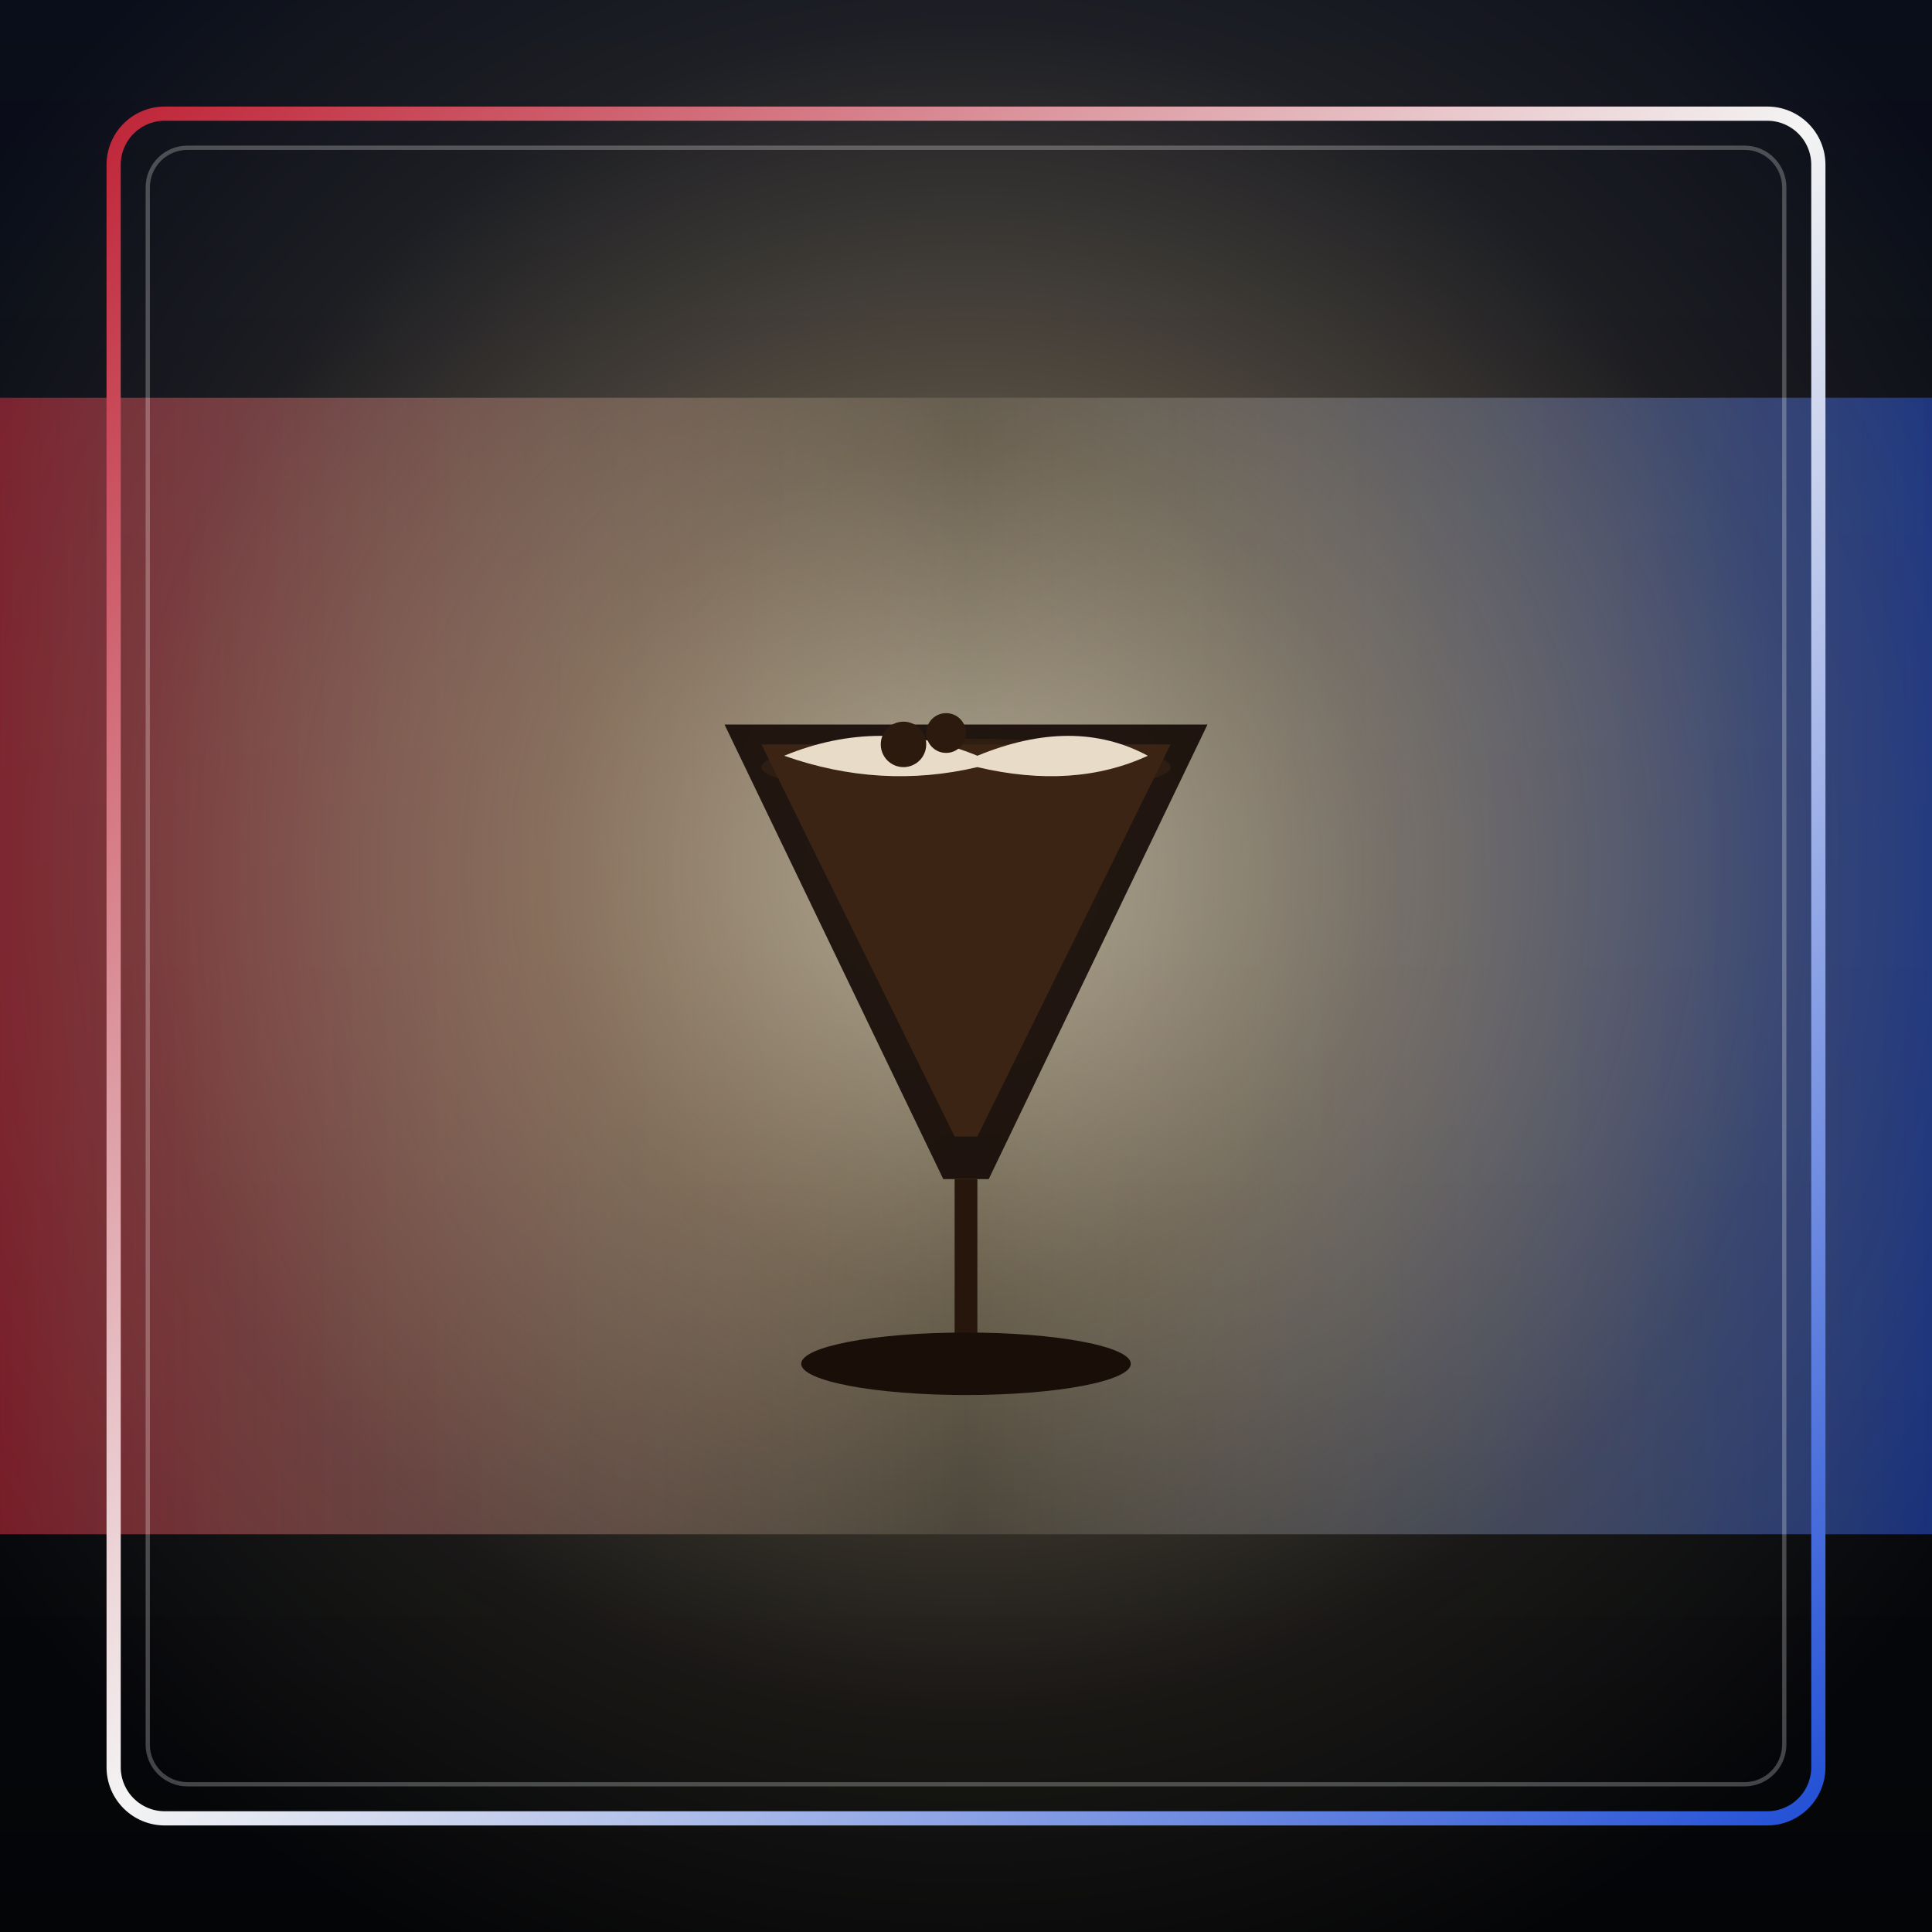
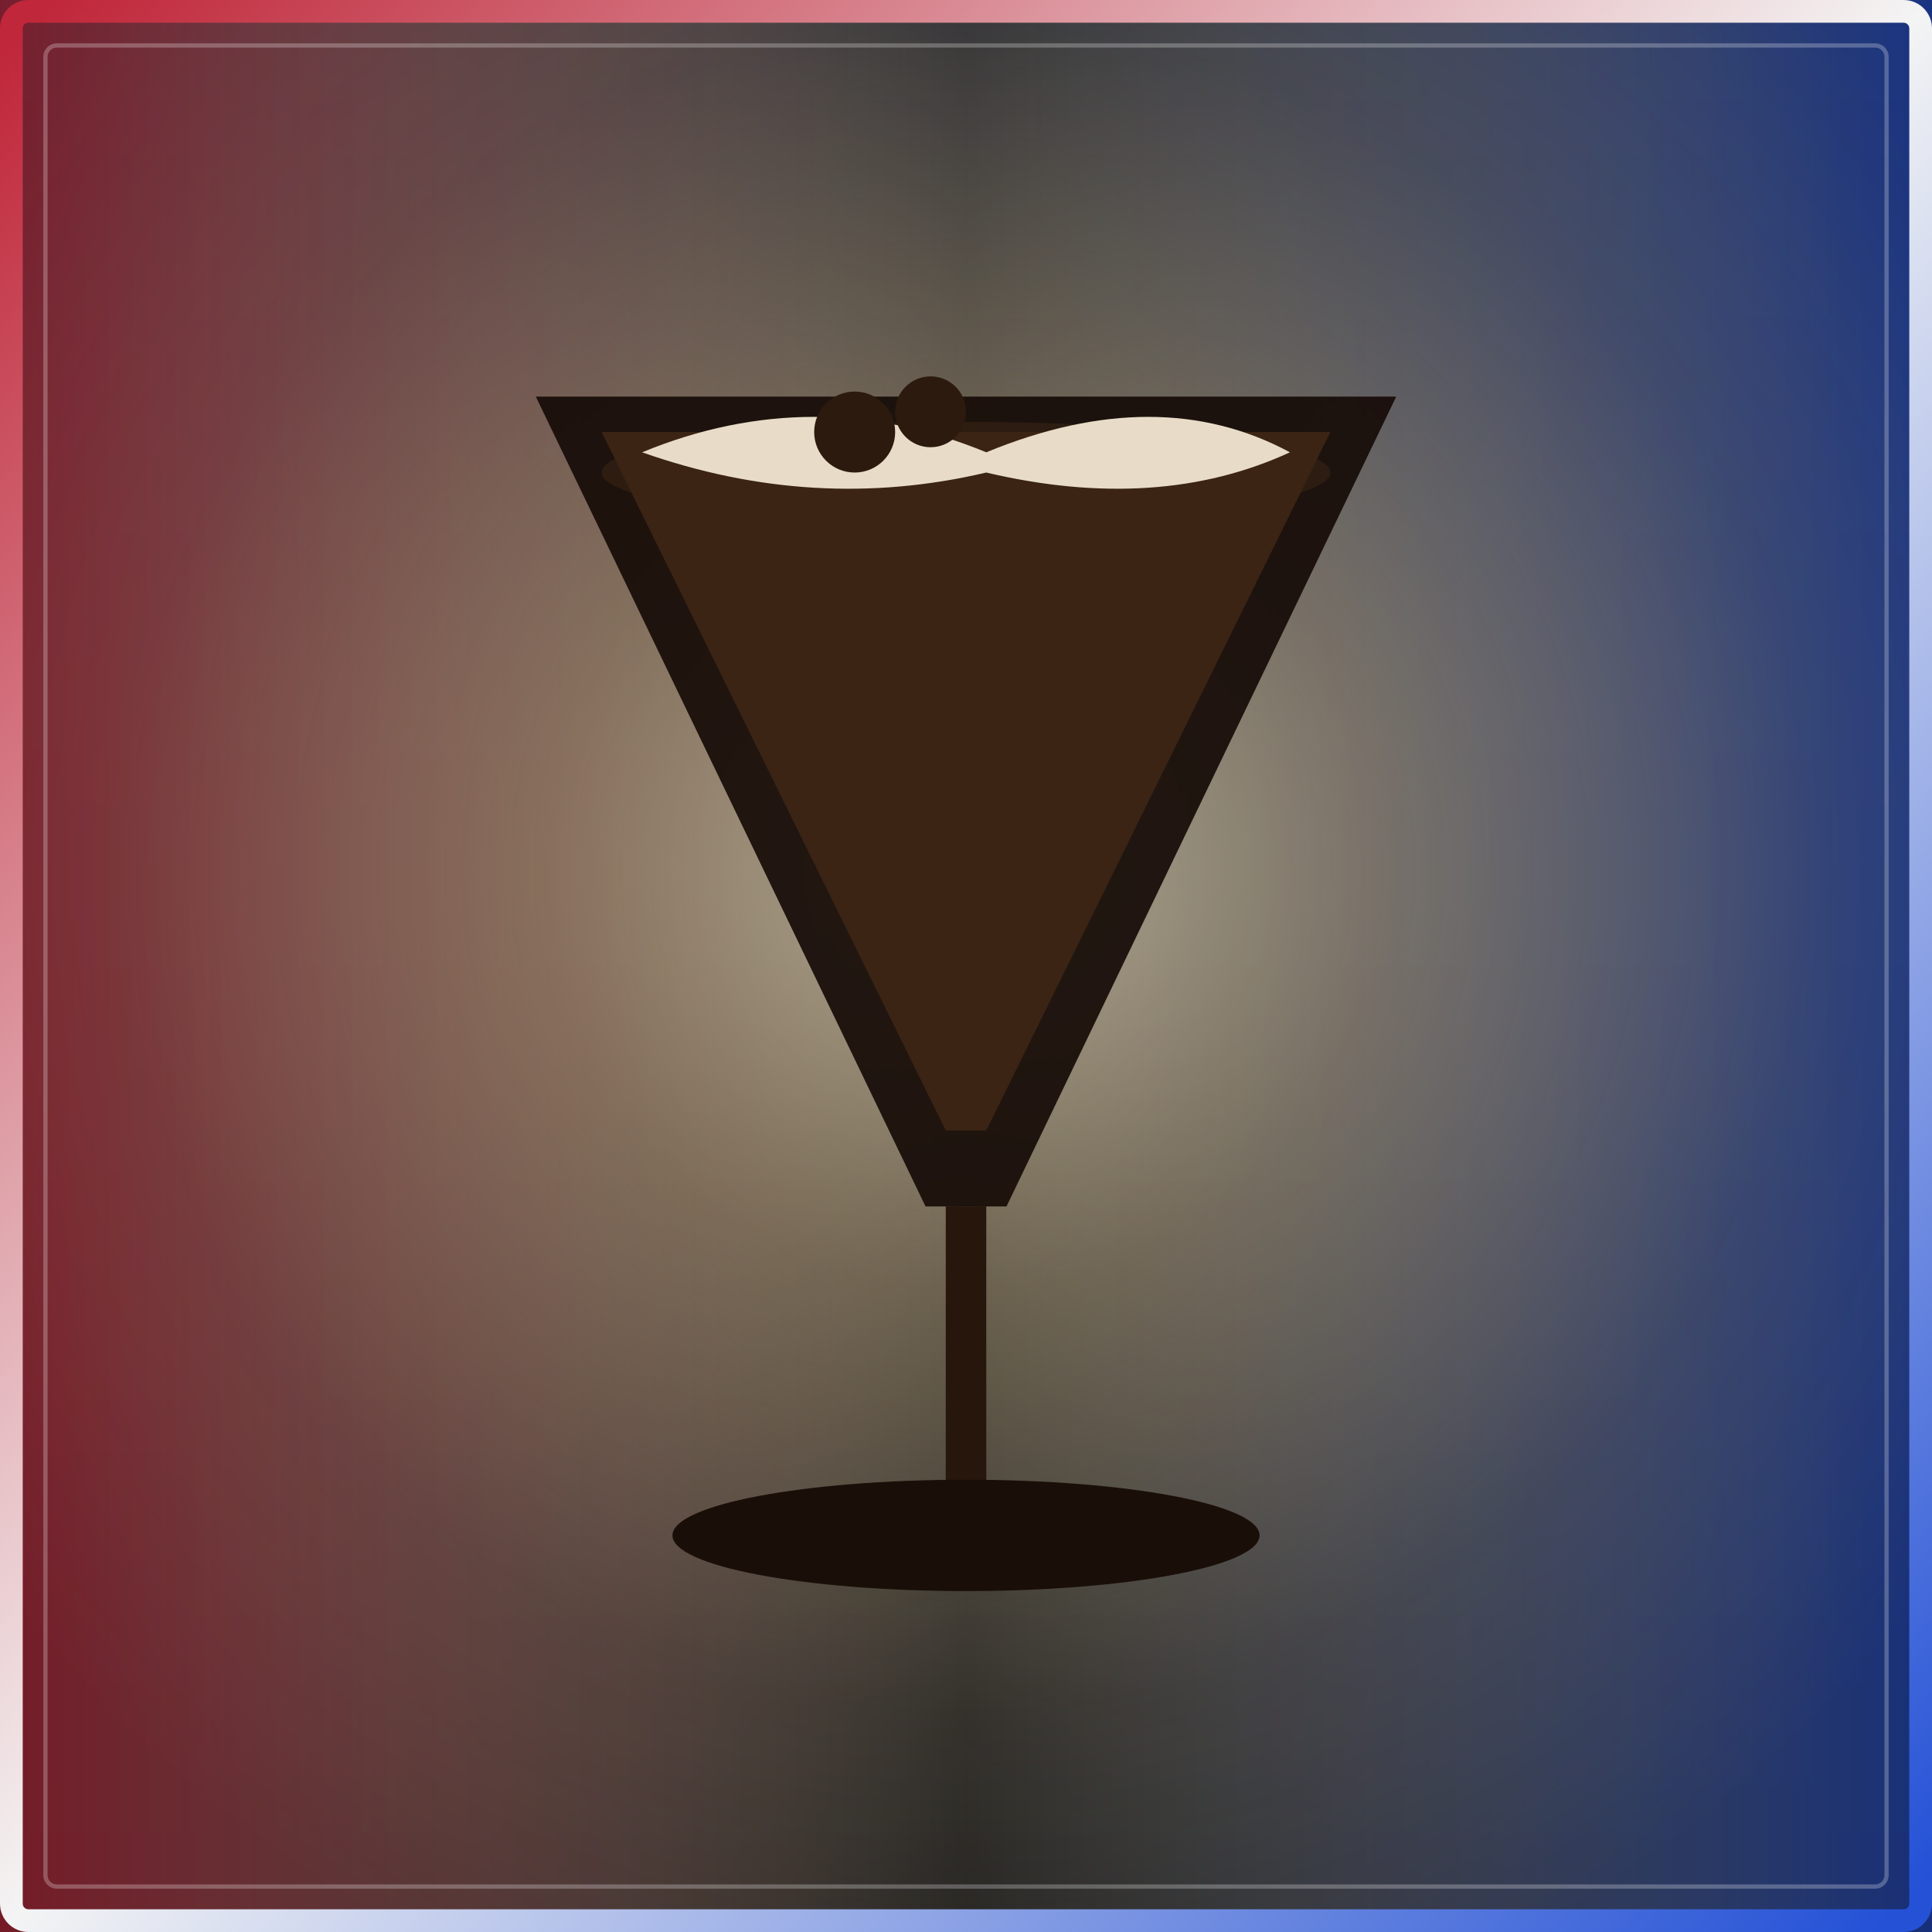
<svg xmlns="http://www.w3.org/2000/svg" width="100%" height="100%" viewBox="0 0 680 680" role="img">
  <defs>
    <linearGradient id="bgGrad" x1="0" y1="0" x2="0" y2="1">
      <stop offset="0" stop-color="#0a0e1a" />
      <stop offset="1" stop-color="#040507" />
    </linearGradient>
    <linearGradient id="patrioticBand" x1="0" y1="0" x2="1" y2="0">
      <stop offset="0" stop-color="#c0273a" stop-opacity="0.6" />
      <stop offset="0.5" stop-color="#fff4d6" stop-opacity="0.12" />
      <stop offset="1" stop-color="#2451d6" stop-opacity="0.55" />
    </linearGradient>
    <linearGradient id="frameGrad" x1="0" y1="0" x2="1" y2="1">
      <stop offset="0" stop-color="#c0273a" />
      <stop offset="0.5" stop-color="#f4f4f4" />
      <stop offset="1" stop-color="#2451d6" />
    </linearGradient>
    <radialGradient id="spot" cx="0.5" cy="0.45" r="0.62">
      <stop offset="0" stop-color="#fff4d6" stop-opacity="0.65" />
      <stop offset="0.35" stop-color="#ffdfa3" stop-opacity="0.32" />
      <stop offset="0.7" stop-color="#ffdfa3" stop-opacity="0.08" />
      <stop offset="1" stop-color="#ffdfa3" stop-opacity="0" />
    </radialGradient>
  </defs>
  <rect x="0" y="0" width="680" height="680" fill="url(#bgGrad)" />
-   <rect x="0" y="140" width="680" height="400" fill="url(#patrioticBand)" />
+   <rect x="0" y="0" width="680" height="680" fill="url(#patrioticBand)" />
  <rect x="0" y="0" width="680" height="680" fill="url(#spot)" />
-   <path d="M255 255 L425 255 L348 415 L332 415 Z" fill="#160b06" opacity="0.92" />
-   <path d="M268 262 L412 262 L344 400 L336 400 Z" fill="#3b2414" />
-   <ellipse cx="340" cy="270" rx="72" ry="10" fill="#3b2414" opacity="0.55" />
-   <rect x="336" y="415" width="8" height="62" fill="#26160c" />
-   <ellipse cx="340" cy="480" rx="58" ry="11" fill="#1a0f08" />
-   <path d="M276 266 Q310 252 344 266 Q378 252 404 266 Q378 278 344 270 Q310 278 276 266 Z" fill="#e8dcc8" />
-   <circle cx="318" cy="262" r="8" fill="#2c1a0e" />
-   <circle cx="333" cy="258" r="7" fill="#2c1a0e" />
-   <rect x="40" y="40" width="600" height="600" rx="18" fill="none" stroke="url(#frameGrad)" stroke-width="5" />
-   <rect x="52" y="52" width="576" height="576" rx="14" fill="none" stroke="#ffffff" stroke-opacity="0.25" stroke-width="1.5" />
+   <g transform="translate(-265.67,-314.66) scale(1.7814)">
+     <path d="M255 255 L425 255 L348 415 L332 415 Z" fill="#160b06" opacity="0.92" />
+     <path d="M268 262 L412 262 L344 400 L336 400 Z" fill="#3b2414" />
+     <ellipse cx="340" cy="270" rx="72" ry="10" fill="#3b2414" opacity="0.55" />
+     <rect x="336" y="415" width="8" height="62" fill="#26160c" />
+     <ellipse cx="340" cy="480" rx="58" ry="11" fill="#1a0f08" />
+     <path d="M276 266 Q310 252 344 266 Q378 252 404 266 Q378 278 344 270 Q310 278 276 266 Z" fill="#e8dcc8" />
+     <circle cx="318" cy="262" r="8" fill="#2c1a0e" />
+     <circle cx="333" cy="258" r="7" fill="#2c1a0e" />
+   </g>
+   <rect x="4" y="4" width="672" height="672" rx="6" fill="none" stroke="url(#frameGrad)" stroke-width="8" />
+   <rect x="16" y="16" width="648" height="648" rx="4" fill="none" stroke="#ffffff" stroke-opacity="0.25" stroke-width="1.5" />
</svg>
